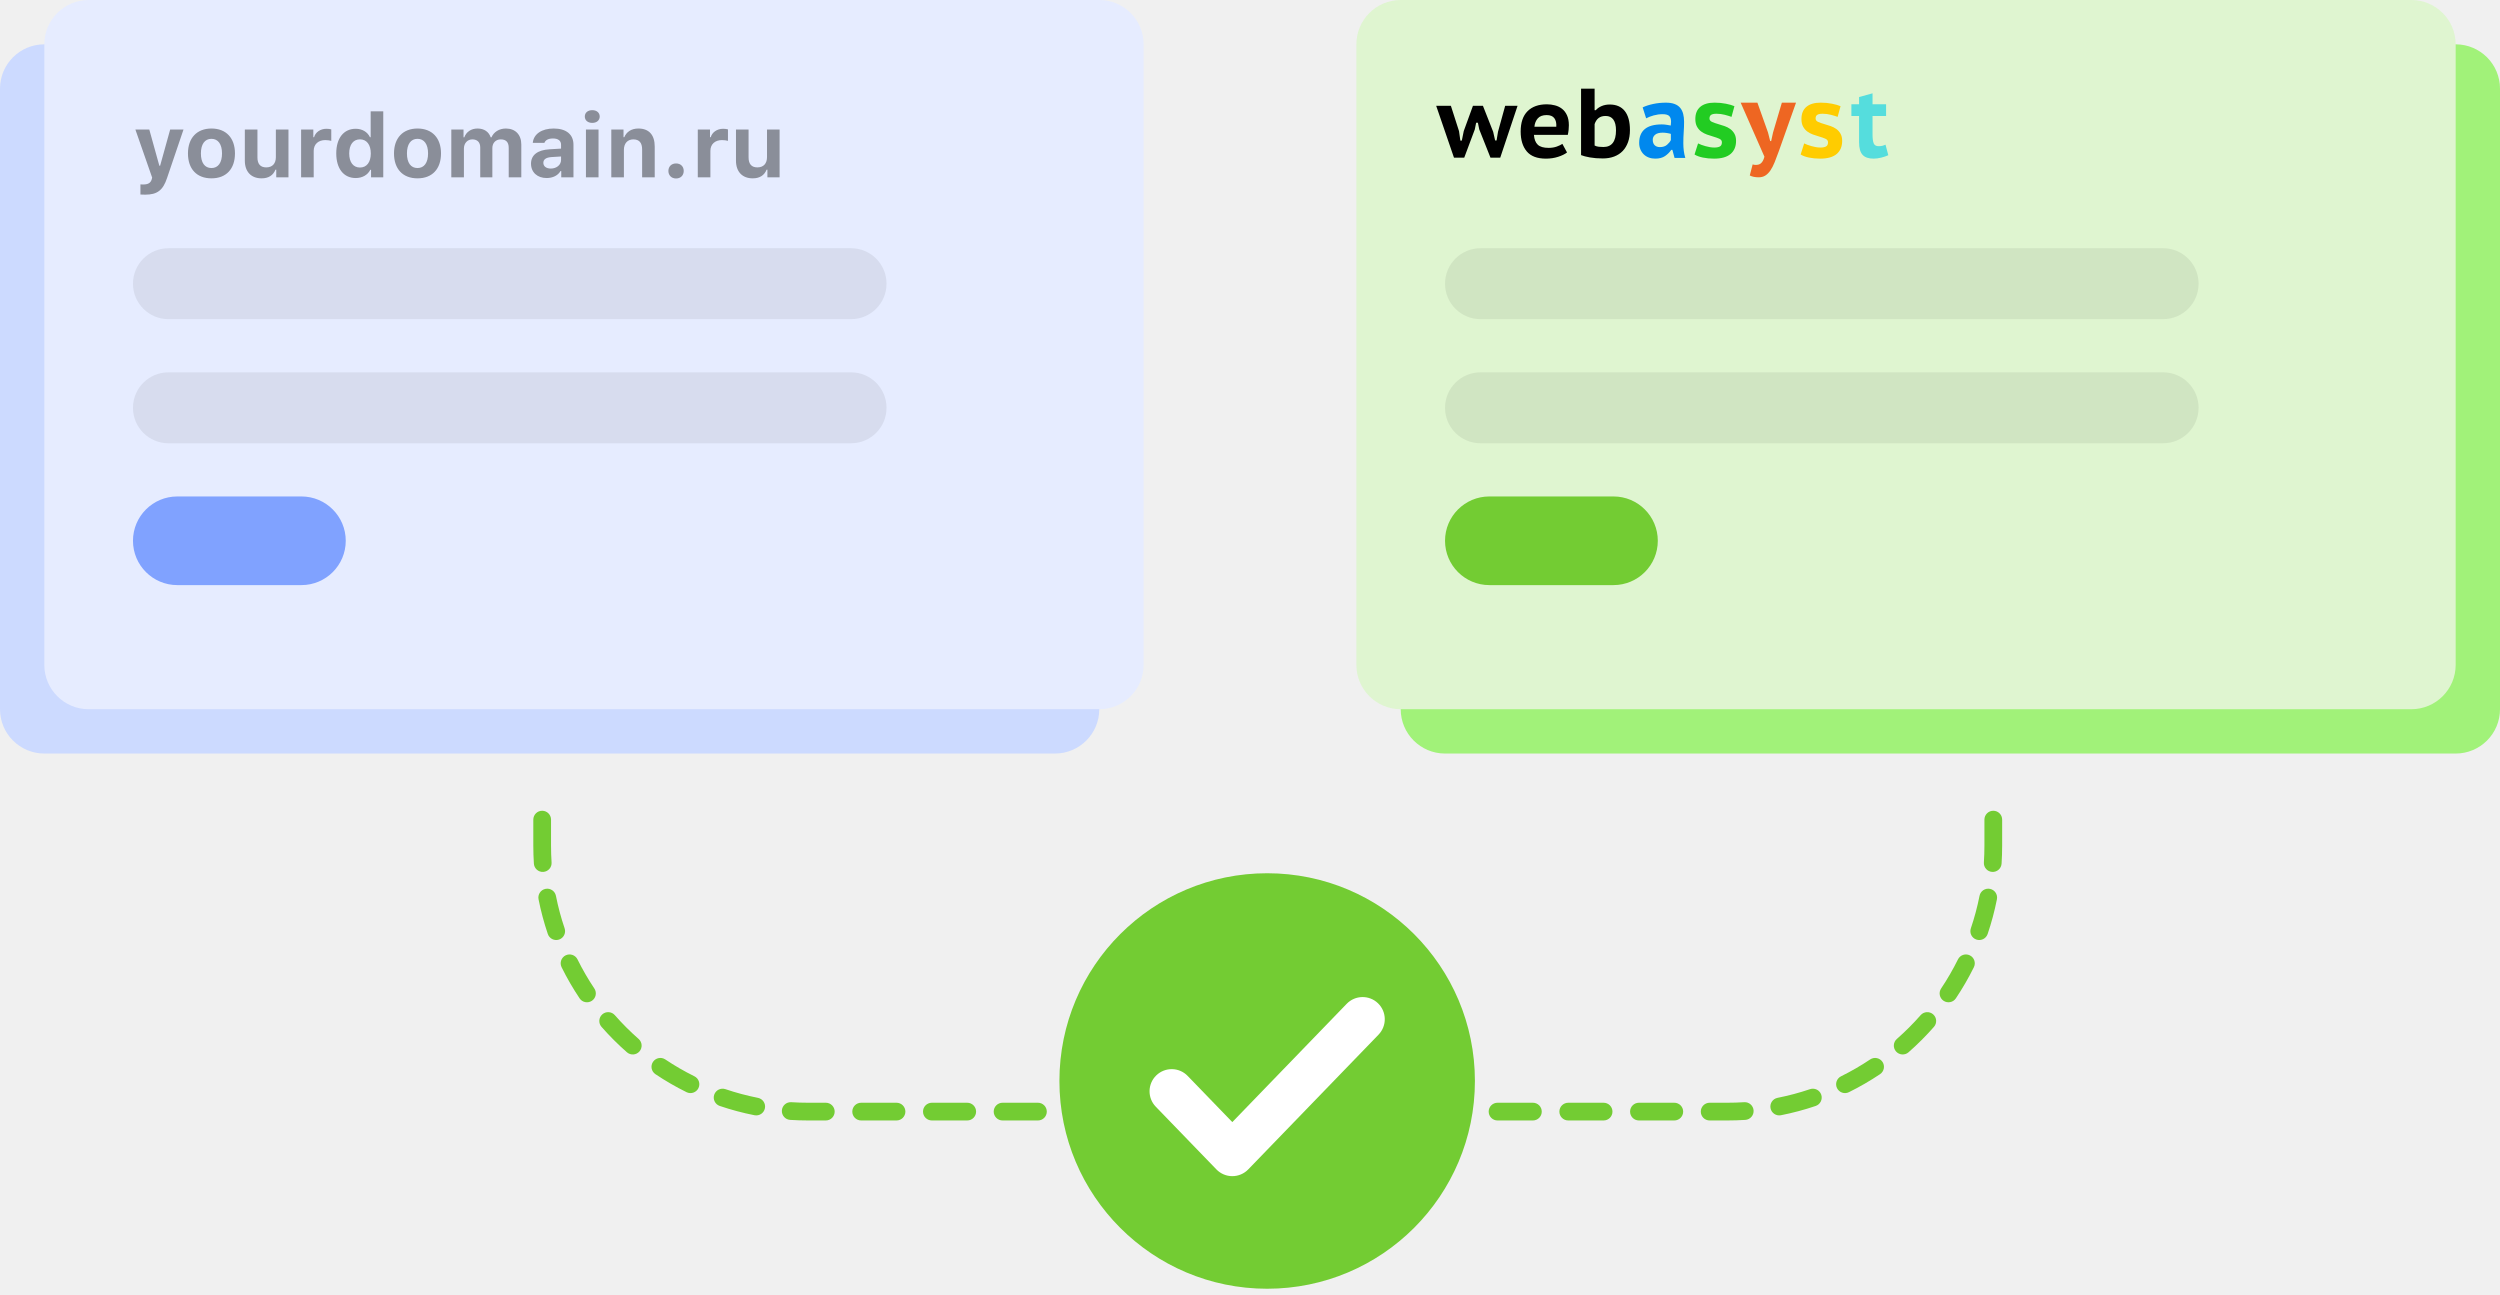
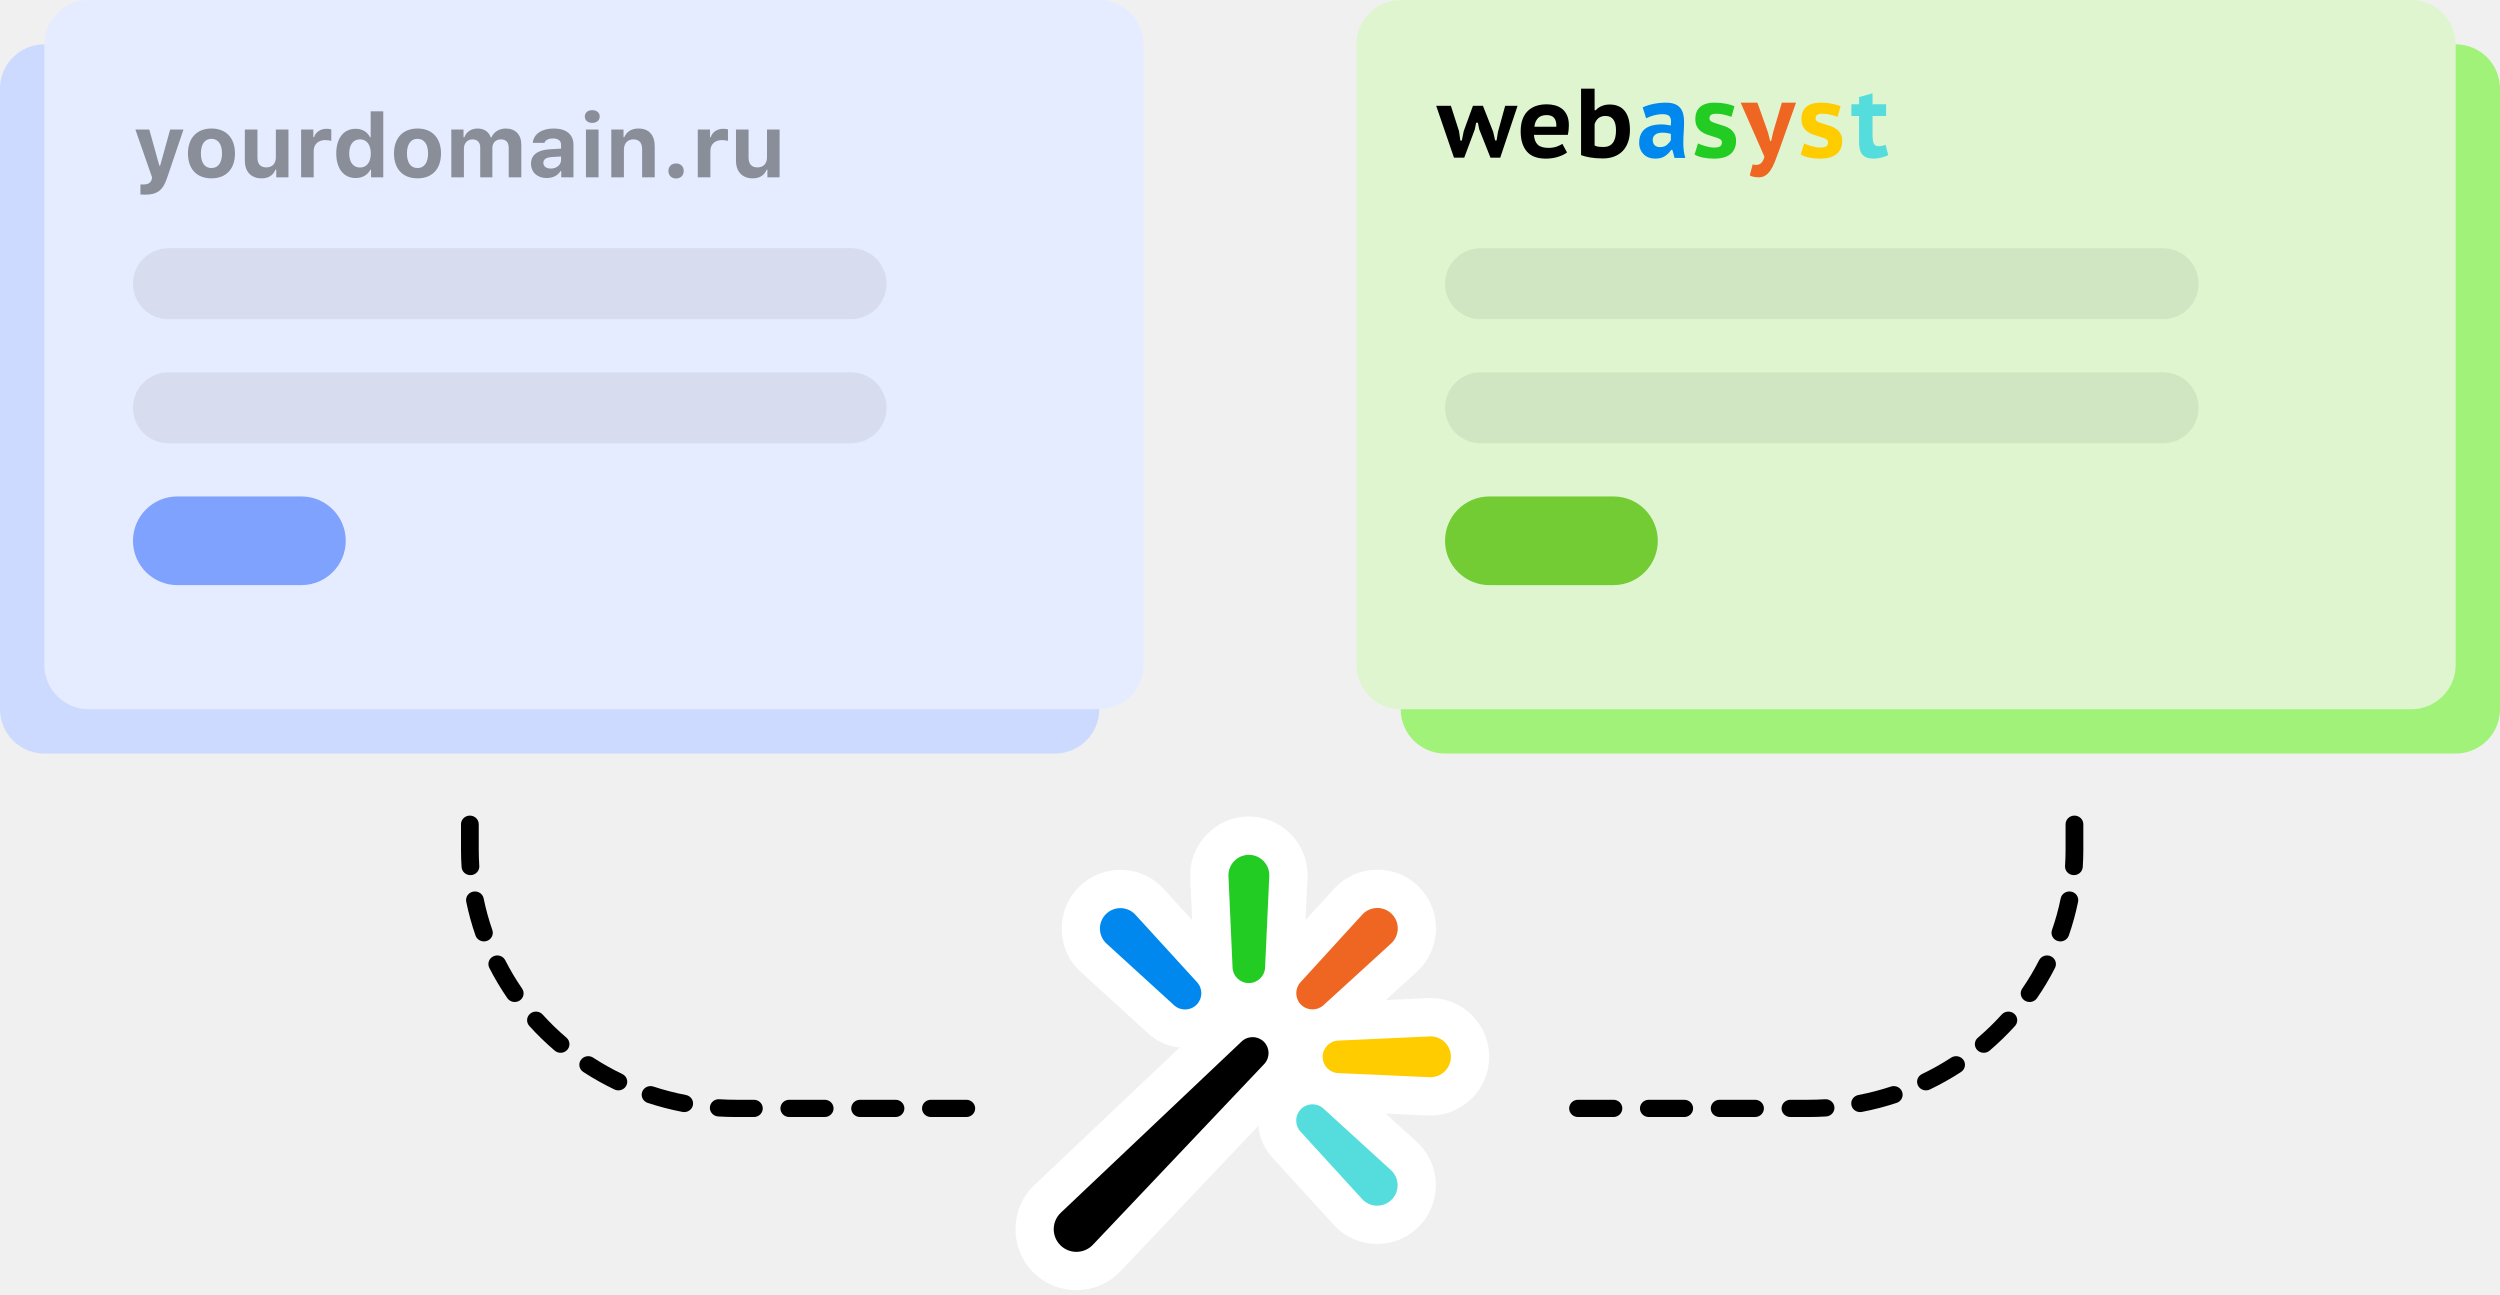
- <svg xmlns="http://www.w3.org/2000/svg" width="282" height="146" fill="none" viewBox="0 0 282 146">
-   <path fill="#A1F279" d="M158 10c0-2.761 2.239-5 5-5h114c2.761 0 5 2.239 5 5v70c0 2.761-2.239 5-5 5H163c-2.761 0-5-2.239-5-5V10z" />
-   <path fill="#DFF5D0" d="M153 5c0-2.761 2.239-5 5-5h114c2.761 0 5 2.239 5 5v70c0 2.761-2.239 5-5 5H158c-2.761 0-5-2.239-5-5V5z" />
-   <path fill="#000" fill-opacity=".07" d="M163 32c0-2.21 1.791-4 4-4h77c2.209 0 4 1.79 4 4s-1.791 4-4 4h-77c-2.209 0-4-1.79-4-4zM163 46c0-2.21 1.791-4 4-4h77c2.209 0 4 1.79 4 4s-1.791 4-4 4h-77c-2.209 0-4-1.79-4-4z" />
-   <path fill="#73CC33" d="M163 61c0-2.761 2.239-5 5-5h14c2.761 0 5 2.239 5 5s-2.239 5-5 5h-14c-2.761 0-5-2.239-5-5z" />
-   <path fill="#000" fill-rule="evenodd" d="M167.273 11.932c.197.486.39.976.579 1.469.189.493.382.982.578 1.468l.219.972h.164l.163-.983c.131-.493.266-.98.404-1.463.139-.482.273-.97.404-1.463h1.398l-1.955 5.852h-1.102c-.197-.508-.408-1.04-.633-1.595-.226-.556-.437-1.088-.634-1.596l-.152-.75h-.197c-.022.125-.047.252-.076.38-.03.13-.055.256-.077.381l-1.19 3.18h-1.157L162 11.932h1.659l.918 2.86.152 1.071h.164l.219-1.082 1.037-2.849h1.124zm9.488 5.267c-.248.191-.584.355-1.01.491-.426.137-.883.205-1.37.205-.983 0-1.704-.273-2.162-.817-.459-.545-.688-1.292-.688-2.242 0-1.008.258-1.772.775-2.29.517-.52 1.245-.78 2.184-.78.305 0 .608.04.906.117.298.077.564.206.797.386.233.18.42.423.562.729.142.305.213.683.213 1.132 0 .154-.009.323-.027.507-.018.184-.049.376-.093.575h-3.821c.036.5.18.87.431 1.11.251.239.661.358 1.228.358.342 0 .65-.05.923-.149.273-.1.482-.2.628-.303l.524.971zm-2.293-4.218c-.451 0-.786.123-1.004.37-.219.247-.346.561-.383.944h2.468c.029-.405-.044-.725-.219-.96-.174-.236-.462-.354-.862-.354zM178.344 10h1.528v2.43h.131c.175-.2.399-.356.672-.47.273-.114.573-.171.9-.171.743 0 1.309.245 1.698.734.389.49.584 1.205.584 2.148 0 .508-.071.96-.213 1.358-.142.397-.344.732-.606 1.005-.262.272-.582.48-.96.623-.379.144-.805.216-1.278.216-.546 0-1.033-.039-1.463-.116-.429-.078-.76-.164-.993-.26V10zm1.528 6.415c.146.074.3.12.464.138.164.019.34.028.53.028.946 0 1.419-.626 1.419-1.877 0-.53-.098-.933-.295-1.21-.196-.275-.487-.413-.873-.413-.328 0-.592.077-.792.231-.2.155-.351.383-.453.685v2.418z" clip-rule="evenodd" />
-   <path fill="#08E" fill-rule="evenodd" d="M185.292 12.114c.319-.155.711-.283 1.176-.384.464-.1.945-.15 1.442-.15.39 0 .718.05.984.15.266.101.477.246.633.436.156.19.268.42.336.687.067.267.101.564.101.89 0 .395-.015.787-.043 1.174-.028.388-.042.799-.042 1.233 0 .295.017.582.053.86.035.28.092.548.17.803h-1.213l-.245-.907h-.128c-.184.272-.418.504-.702.698-.284.194-.649.29-1.096.29-.27 0-.516-.042-.74-.127-.223-.085-.415-.207-.575-.366-.159-.16-.283-.347-.372-.565-.089-.217-.133-.453-.133-.71 0-.69.211-1.21.633-1.564.422-.352 1.063-.529 1.921-.529.199 0 .397.018.596.053.199.034.337.06.415.075.021-.163.032-.302.032-.418 0-.295-.067-.512-.202-.652s-.387-.21-.756-.21c-.34 0-.672.045-.995.135-.323.089-.608.2-.857.331l-.393-1.233zm1.947 4.478c.334 0 .6-.085.798-.256.199-.17.345-.349.437-.535v-.698c-.036-.015-.091-.03-.165-.046-.075-.016-.156-.031-.245-.047-.089-.015-.177-.027-.266-.034-.089-.008-.169-.012-.239-.012-.384 0-.667.075-.852.227-.184.15-.277.339-.277.564 0 .279.073.488.219.628.145.14.342.21.59.21z" clip-rule="evenodd" />
-   <path fill="#2C2" fill-rule="evenodd" d="M191.542 16.177c.106.053.23.106.37.159.141.053.293.102.456.148.163.045.33.083.501.114.171.03.344.045.519.045.266 0 .473-.042.621-.125.148-.084.222-.239.222-.467 0-.182-.099-.316-.296-.404-.198-.087-.441-.172-.729-.256-.213-.06-.435-.132-.667-.216-.232-.083-.445-.195-.638-.336-.194-.14-.354-.324-.479-.552-.125-.227-.188-.515-.188-.864 0-.6.186-1.057.558-1.372.373-.315.908-.472 1.607-.472.456 0 .883.04 1.282.12.399.08.72.172.963.278l-.33 1.207c-.198-.076-.45-.154-.758-.234-.308-.08-.621-.12-.94-.12-.266 0-.464.04-.593.12-.129.08-.194.219-.194.416 0 .174.101.305.302.392.202.088.447.173.735.256.213.061.435.131.667.21.232.08.443.189.633.325.19.137.347.313.473.53.125.216.188.487.188.813 0 .637-.207 1.13-.622 1.48-.414.348-1.035.523-1.863.523-.448 0-.866-.04-1.253-.12-.388-.08-.703-.195-.946-.347l.399-1.252z" clip-rule="evenodd" />
-   <path fill="#E62" fill-rule="evenodd" d="M199.43 14.94l.246.97h.112l.212-.97.994-3.36h1.598l-1.944 5.486c-.164.454-.318.863-.464 1.225-.145.361-.303.67-.474.924-.172.254-.364.448-.576.583-.212.135-.463.202-.754.202-.193 0-.378-.017-.553-.052-.175-.035-.326-.087-.452-.156l.324-1.247c.111.038.227.057.346.057.104 0 .205-.011.302-.034.096-.023.186-.068.268-.133.082-.066.158-.158.229-.277.071-.12.132-.28.184-.48l-2.681-6.099h1.888l1.195 3.362z" clip-rule="evenodd" />
-   <path fill="#FC0" fill-rule="evenodd" d="M203.511 16.177c.106.053.23.106.37.159.141.053.293.102.456.148.164.045.331.083.502.114.171.03.343.045.518.045.266 0 .473-.042.621-.125.148-.084.223-.239.223-.467 0-.182-.099-.316-.297-.404-.197-.087-.44-.172-.729-.256-.213-.06-.435-.132-.667-.216-.231-.083-.444-.195-.638-.336-.194-.14-.353-.324-.479-.552-.125-.227-.188-.515-.188-.864 0-.6.187-1.057.559-1.372.372-.315.908-.472 1.607-.472.455 0 .883.04 1.282.12.398.08.719.172.963.278l-.331 1.207c-.197-.076-.45-.154-.758-.234-.307-.08-.621-.12-.94-.12-.266 0-.463.04-.592.12-.13.08-.194.219-.194.416 0 .174.1.305.302.392.201.088.446.173.735.256.213.061.435.131.666.21.232.08.443.189.633.325.19.137.348.313.473.53.125.216.188.487.188.813 0 .637-.207 1.13-.621 1.48-.414.348-1.035.523-1.863.523-.449 0-.866-.04-1.254-.12-.387-.08-.703-.195-.946-.347l.399-1.252z" clip-rule="evenodd" />
-   <path fill="#5DD" fill-rule="evenodd" d="M208.837 11.762h.867v-.816l1.518-.42v1.236h1.529v1.326h-1.529v2.064c0 .476.045.818.135 1.025.091.208.27.312.537.312.166 0 .307-.013.423-.04.116-.026.238-.07.369-.13l.314 1.19c-.231.106-.497.197-.797.272-.3.076-.591.114-.873.114-.563 0-.975-.146-1.236-.437-.26-.29-.39-.757-.39-1.4v-2.97h-.867v-1.326z" clip-rule="evenodd" />
-   <path fill="#CCDAFF" d="M0 10c0-2.761 2.239-5 5-5h114c2.761 0 5 2.239 5 5v70c0 2.761-2.239 5-5 5H5c-2.761 0-5-2.239-5-5V10z" />
-   <path fill="#E6ECFF" d="M5 5c0-2.761 2.239-5 5-5h114c2.761 0 5 2.239 5 5v70c0 2.761-2.239 5-5 5H10c-2.761 0-5-2.239-5-5V5z" />
-   <path fill="#000" fill-opacity=".07" d="M15 32c0-2.21 1.79-4 4-4h77c2.21 0 4 1.79 4 4s-1.79 4-4 4H19c-2.21 0-4-1.79-4-4zM15 46c0-2.21 1.79-4 4-4h77c2.21 0 4 1.79 4 4s-1.79 4-4 4H19c-2.21 0-4-1.79-4-4z" />
-   <path fill="#80A2FF" d="M15 61c0-2.761 2.239-5 5-5h14c2.761 0 5 2.239 5 5s-2.239 5-5 5H20c-2.761 0-5-2.239-5-5z" />
-   <path fill="#000" fill-opacity=".4" d="M16.382 21.958c1.343 0 2.002-.488 2.46-1.875l1.856-5.469h-1.504l-1.133 4.082h-.087l-1.133-4.082h-1.568l1.89 5.42-.049.196c-.117.41-.42.58-.952.58-.058 0-.273 0-.322-.01v1.143c.058.01.488.015.542.015zM23.852 20.117c1.656 0 2.652-1.05 2.652-2.812 0-1.748-1.01-2.808-2.652-2.808-1.64 0-2.65 1.065-2.65 2.808 0 1.762.995 2.812 2.65 2.812zm0-1.162c-.761 0-1.19-.6-1.19-1.65 0-1.035.434-1.646 1.19-1.646.753 0 1.192.61 1.192 1.646 0 1.045-.435 1.65-1.192 1.65zM32.54 14.614h-1.422v3.106c0 .718-.38 1.162-1.089 1.162-.654 0-.99-.381-.99-1.123v-3.145h-1.422v3.511c0 1.25.723 1.992 1.885 1.992.815 0 1.318-.356 1.572-.981h.088V20h1.377v-5.386zM33.965 20h1.42v-2.983c0-.757.533-1.216 1.31-1.216.229 0 .56.044.673.088v-1.294c-.122-.044-.361-.069-.556-.069-.684 0-1.24.41-1.382.948h-.088v-.86h-1.377V20zM40.122 20.083c.747 0 1.358-.347 1.646-.928h.087V20h1.377v-7.441h-1.42v2.915h-.084c-.278-.596-.878-.948-1.606-.948-1.352 0-2.192 1.06-2.192 2.774 0 1.719.835 2.783 2.192 2.783zm.483-4.365c.757 0 1.221.61 1.221 1.592 0 .986-.459 1.587-1.22 1.587-.762 0-1.216-.596-1.216-1.592 0-.987.459-1.587 1.215-1.587zM47.095 20.117c1.655 0 2.651-1.05 2.651-2.812 0-1.748-1.01-2.808-2.651-2.808-1.64 0-2.652 1.065-2.652 2.808 0 1.762.997 2.812 2.652 2.812zm0-1.162c-.762 0-1.192-.6-1.192-1.65 0-1.035.435-1.646 1.192-1.646.752 0 1.191.61 1.191 1.646 0 1.045-.434 1.65-1.191 1.65zM50.908 20h1.421v-3.242c0-.6.396-1.035.952-1.035.557 0 .889.327.889.898V20h1.367v-3.296c0-.571.371-.981.947-.981.601 0 .899.317.899.957V20h1.42v-3.696c0-1.109-.668-1.807-1.742-1.807-.752 0-1.373.396-1.621.996h-.088c-.215-.625-.733-.996-1.49-.996-.708 0-1.27.38-1.489.996h-.088v-.879h-1.377V20zM62.129 19.014c-.493 0-.84-.244-.84-.645 0-.386.298-.605.908-.65l1.09-.068v.396c0 .547-.499.967-1.158.967zm-.469 1.069c.698 0 1.284-.293 1.563-.786h.087V20h1.377v-3.677c0-1.152-.805-1.826-2.23-1.826-1.354 0-2.267.625-2.36 1.621h1.31c.116-.322.458-.498.97-.498.587 0 .91.254.91.703v.44l-1.305.078c-1.337.078-2.084.644-2.084 1.62 0 .987.727 1.622 1.762 1.622zM66.094 20h1.42v-5.386h-1.42V20zm.713-6.138c.507 0 .84-.297.84-.717 0-.425-.333-.718-.84-.718-.513 0-.84.293-.84.718 0 .42.327.717.84.717zM68.955 20h1.421v-3.105c0-.709.405-1.172 1.064-1.172.674 0 .992.39.992 1.132V20h1.42v-3.481c0-1.29-.644-2.022-1.84-2.022-.796 0-1.343.376-1.592.982h-.088v-.865h-1.377V20zM76.26 20.132c.527 0 .864-.357.864-.85s-.337-.845-.864-.845c-.523 0-.865.352-.865.845s.342.85.865.85zM78.71 20h1.422v-2.983c0-.757.532-1.216 1.308-1.216.23 0 .562.044.674.088v-1.294c-.122-.044-.361-.069-.556-.069-.684 0-1.24.41-1.382.948h-.088v-.86H78.71V20zM87.94 14.614h-1.421v3.106c0 .718-.381 1.162-1.09 1.162-.654 0-.99-.381-.99-1.123v-3.145h-1.421v3.511c0 1.25.722 1.992 1.884 1.992.816 0 1.319-.356 1.573-.981h.088V20h1.376v-5.386z" />
-   <path fill="#73CC33" d="M166.37 121.936c0 12.942-10.492 23.434-23.434 23.434s-23.434-10.492-23.434-23.434 10.492-23.434 23.434-23.434 23.434 10.492 23.434 23.434z" />
-   <path fill="#fff" fill-rule="evenodd" d="M155.441 113.172c.992.96 1.019 2.542.059 3.535l-14.697 15.2c-.471.488-1.12.763-1.798.763-.677 0-1.326-.275-1.797-.763l-6.836-7.07c-.96-.992-.933-2.575.059-3.535.993-.959 2.576-.933 3.535.06l5.039 5.211 12.901-13.342c.96-.992 2.542-1.019 3.535-.059z" clip-rule="evenodd" />
-   <path fill="#73CC33" d="M224.843 91.453c.553 0 1 .448 1 1v2.936c0 .682-.022 1.358-.065 2.029-.036.55-.511.969-1.062.933-.552-.035-.969-.511-.934-1.062.041-.628.061-1.261.061-1.9v-2.936c0-.552.448-1 1-1zM61.157 91.453c.552 0 1 .448 1 1v2.936c0 .639.02 1.272.061 1.9.036.55-.382 1.026-.934 1.062-.55.036-1.026-.382-1.062-.933-.043-.671-.065-1.347-.065-2.029v-2.936c0-.552.448-1 1-1zM224.466 100.263c.542.107.894.633.787 1.175-.265 1.339-.616 2.648-1.047 3.919-.178.523-.746.803-1.269.626-.523-.178-.803-.745-.625-1.268.403-1.189.732-2.413.979-3.665.107-.542.634-.894 1.175-.787zM61.534 100.263c.541-.107 1.068.245 1.175.787.248 1.252.576 2.476.98 3.665.177.523-.103 1.09-.626 1.268-.523.177-1.091-.103-1.269-.626-.431-1.271-.782-2.58-1.047-3.919-.107-.542.245-1.068.787-1.175zM222.198 107.764c.496.245.699.845.454 1.34-.602 1.217-1.281 2.389-2.031 3.51-.307.459-.928.582-1.387.275-.459-.308-.582-.929-.275-1.388.702-1.048 1.337-2.145 1.9-3.283.245-.495.844-.698 1.339-.454zM63.802 107.764c.495-.244 1.095-.041 1.34.454.562 1.138 1.197 2.235 1.899 3.283.307.459.184 1.08-.275 1.388-.459.307-1.08.184-1.387-.275-.75-1.121-1.43-2.293-2.031-3.51-.245-.495-.041-1.095.454-1.34zM218.059 114.418c.415.364.456.996.091 1.411-.892 1.017-1.85 1.975-2.867 2.867-.415.365-1.046.324-1.411-.092-.364-.415-.323-1.046.092-1.411.952-.835 1.848-1.731 2.683-2.683.365-.415.996-.456 1.412-.092zM67.942 114.418c.415-.364 1.047-.323 1.41.092.836.952 1.732 1.848 2.684 2.683.415.365.456.996.092 1.411-.365.416-.996.457-1.411.092-1.017-.892-1.975-1.85-2.867-2.867-.365-.415-.323-1.047.092-1.411zM212.343 119.78c.307.459.184 1.08-.275 1.387-1.12.75-2.293 1.429-3.51 2.031-.495.245-1.095.042-1.34-.454-.244-.495-.041-1.094.454-1.339 1.139-.563 2.235-1.198 3.283-1.9.459-.307 1.08-.184 1.388.275zM73.657 119.78c.308-.459.929-.582 1.388-.275 1.048.702 2.144 1.337 3.283 1.9.495.245.698.844.454 1.339-.245.496-.845.699-1.34.454-1.217-.602-2.39-1.281-3.51-2.031-.459-.307-.582-.928-.275-1.387zM205.437 123.483c.177.523-.103 1.091-.626 1.268-1.271.432-2.579.783-3.919 1.048-.542.107-1.068-.245-1.175-.787-.107-.542.245-1.068.787-1.175 1.253-.248 2.476-.576 3.665-.979.523-.178 1.09.102 1.268.625zM80.563 123.483c.178-.523.745-.803 1.269-.625 1.188.403 2.412.731 3.664.979.542.107.894.633.787 1.175-.107.542-.633.894-1.175.787-1.34-.265-2.648-.616-3.92-1.048-.522-.177-.802-.745-.625-1.268zM88.195 125.261c.036-.551.511-.969 1.062-.933.628.041 1.261.061 1.9.061h1.994c.552 0 1 .448 1 1s-.448 1-1 1h-1.994c-.682 0-1.358-.022-2.029-.065-.55-.036-.969-.511-.933-1.063zM197.805 125.261c.036.552-.382 1.027-.933 1.063-.671.043-1.347.065-2.029.065h-1.994c-.552 0-1-.448-1-1s.448-1 1-1h1.994c.639 0 1.272-.02 1.9-.061.551-.036 1.027.382 1.062.933zM96.139 125.389c0-.552.447-1 1-1h3.988c.552 0 1 .448 1 1s-.448 1-1 1h-3.988c-.553 0-1-.448-1-1zM104.115 125.389c0-.552.447-1 1-1h3.988c.552 0 1 .448 1 1s-.448 1-1 1h-3.988c-.553 0-1-.448-1-1zM112.09 125.389c0-.552.448-1 1-1h3.988c.553 0 1 .448 1 1s-.447 1-1 1h-3.988c-.552 0-1-.448-1-1zM120.066 125.389c0-.552.448-1 1-1H125v2h-3.934c-.552 0-1-.448-1-1zM159.946 125.389c0-.552.448-1 1-1h3.988c.552 0 1 .448 1 1s-.448 1-1 1h-3.988c-.552 0-1-.448-1-1zM167.922 125.389c0-.552.447-1 1-1h3.988c.552 0 1 .448 1 1s-.448 1-1 1h-3.988c-.553 0-1-.448-1-1zM175.898 125.389c0-.552.447-1 1-1h3.988c.552 0 1 .448 1 1s-.448 1-1 1h-3.988c-.553 0-1-.448-1-1zM183.873 125.389c0-.552.448-1 1-1h3.988c.553 0 1 .448 1 1s-.447 1-1 1h-3.988c-.552 0-1-.448-1-1z" />
+ <svg xmlns="http://www.w3.org/2000/svg" width="282" height="146" viewBox="0 0 282 146" fill="none">
+   <path d="M158 10C158 7.239 160.239 5 163 5H277C279.761 5 282 7.239 282 10V80C282 82.761 279.761 85 277 85H163C160.239 85 158 82.761 158 80V10Z" fill="#A1F279" />
+   <path d="M153 5C153 2.239 155.239 0 158 0H272C274.761 0 277 2.239 277 5V75C277 77.761 274.761 80 272 80H158C155.239 80 153 77.761 153 75V5Z" fill="#DFF5D0" />
+   <path d="M163 32C163 29.79 164.791 28 167 28H244C246.209 28 248 29.79 248 32C248 34.21 246.209 36 244 36H167C164.791 36 163 34.21 163 32ZM163 46C163 43.79 164.791 42 167 42H244C246.209 42 248 43.79 248 46C248 48.21 246.209 50 244 50H167C164.791 50 163 48.21 163 46Z" fill="black" fill-opacity="0.07" />
+   <path d="M163 61C163 58.239 165.239 56 168 56H182C184.761 56 187 58.239 187 61C187 63.761 184.761 66 182 66H168C165.239 66 163 63.761 163 61Z" fill="#73CC33" />
+   <path fill-rule="evenodd" clip-rule="evenodd" d="M167.273 11.932C167.47 12.418 167.663 12.908 167.852 13.401C168.041 13.894 168.234 14.383 168.43 14.869L168.649 15.841H168.813L168.976 14.858C169.107 14.365 169.242 13.878 169.38 13.395C169.519 12.913 169.653 12.425 169.784 11.932H171.182L169.227 17.784H168.125C167.928 17.276 167.717 16.744 167.492 16.189C167.266 15.633 167.055 15.101 166.858 14.593L166.706 13.843H166.509C166.487 13.968 166.462 14.095 166.433 14.223C166.403 14.353 166.378 14.479 166.356 14.604L165.166 17.784H164.009L162 11.932H163.659L164.577 14.792L164.729 15.863H164.893L165.112 14.781L166.149 11.932H167.273V11.932ZM176.761 17.199C176.513 17.39 176.177 17.554 175.751 17.69C175.325 17.827 174.868 17.895 174.381 17.895C173.398 17.895 172.677 17.622 172.219 17.078C171.76 16.533 171.531 15.786 171.531 14.836C171.531 13.828 171.789 13.064 172.306 12.546C172.823 12.026 173.551 11.766 174.49 11.766C174.795 11.766 175.098 11.806 175.396 11.883C175.694 11.96 175.96 12.089 176.193 12.269C176.426 12.449 176.613 12.692 176.755 12.998C176.897 13.303 176.968 13.681 176.968 14.13C176.968 14.284 176.959 14.453 176.941 14.637C176.923 14.821 176.892 15.013 176.848 15.212H173.027C173.063 15.712 173.207 16.082 173.458 16.322C173.709 16.561 174.119 16.68 174.686 16.68C175.028 16.68 175.336 16.63 175.609 16.531C175.882 16.431 176.091 16.331 176.237 16.228L176.761 17.199V17.199ZM174.468 12.981C174.017 12.981 173.682 13.104 173.464 13.351C173.245 13.598 173.118 13.912 173.081 14.295H175.549C175.578 13.89 175.505 13.57 175.33 13.335C175.156 13.099 174.868 12.981 174.468 12.981ZM178.344 10H179.872V12.43H180.003C180.178 12.23 180.402 12.074 180.675 11.96C180.948 11.846 181.248 11.789 181.575 11.789C182.318 11.789 182.884 12.034 183.273 12.523C183.662 13.013 183.857 13.728 183.857 14.671C183.857 15.179 183.786 15.631 183.644 16.029C183.502 16.426 183.3 16.761 183.038 17.034C182.776 17.306 182.456 17.514 182.078 17.657C181.699 17.801 181.273 17.873 180.8 17.873C180.254 17.873 179.767 17.834 179.337 17.757C178.908 17.679 178.577 17.593 178.344 17.497V10V10ZM179.872 16.415C180.018 16.489 180.172 16.535 180.336 16.553C180.5 16.572 180.676 16.581 180.866 16.581C181.812 16.581 182.285 15.955 182.285 14.704C182.285 14.174 182.187 13.771 181.99 13.494C181.794 13.219 181.503 13.081 181.117 13.081C180.789 13.081 180.525 13.158 180.325 13.312C180.125 13.467 179.974 13.695 179.872 13.997V16.415V16.415Z" fill="black" />
+   <path fill-rule="evenodd" clip-rule="evenodd" d="M185.292 12.114C185.611 11.959 186.003 11.831 186.468 11.73C186.932 11.63 187.413 11.58 187.91 11.58C188.3 11.58 188.628 11.63 188.894 11.73C189.16 11.831 189.371 11.976 189.527 12.166C189.683 12.356 189.795 12.586 189.863 12.853C189.93 13.12 189.964 13.417 189.964 13.743C189.964 14.138 189.949 14.53 189.921 14.917C189.893 15.305 189.879 15.716 189.879 16.15C189.879 16.445 189.896 16.732 189.932 17.01C189.967 17.29 190.024 17.558 190.102 17.813H188.889L188.644 16.906H188.516C188.332 17.178 188.098 17.41 187.814 17.604C187.53 17.798 187.165 17.894 186.718 17.894C186.448 17.894 186.202 17.852 185.978 17.767C185.755 17.682 185.563 17.56 185.403 17.401C185.244 17.241 185.12 17.054 185.031 16.836C184.942 16.619 184.898 16.383 184.898 16.126C184.898 15.436 185.109 14.916 185.531 14.562C185.953 14.21 186.594 14.033 187.452 14.033C187.651 14.033 187.849 14.051 188.048 14.086C188.247 14.12 188.385 14.146 188.463 14.161C188.484 13.998 188.495 13.859 188.495 13.743C188.495 13.448 188.428 13.231 188.293 13.091C188.158 12.951 187.906 12.881 187.537 12.881C187.197 12.881 186.865 12.926 186.542 13.016C186.219 13.105 185.934 13.216 185.685 13.347L185.292 12.114V12.114ZM187.239 16.592C187.573 16.592 187.839 16.507 188.037 16.336C188.236 16.166 188.382 15.987 188.474 15.801V15.103C188.438 15.088 188.383 15.073 188.309 15.057C188.234 15.041 188.153 15.026 188.064 15.01C187.975 14.995 187.887 14.983 187.798 14.976C187.709 14.968 187.629 14.964 187.559 14.964C187.175 14.964 186.892 15.039 186.707 15.191C186.523 15.341 186.43 15.53 186.43 15.755C186.43 16.034 186.503 16.243 186.649 16.383C186.794 16.523 186.991 16.593 187.239 16.593V16.592Z" fill="#0088EE" />
+   <path fill-rule="evenodd" clip-rule="evenodd" d="M191.542 16.177C191.648 16.23 191.772 16.283 191.912 16.336C192.053 16.389 192.205 16.438 192.368 16.484C192.531 16.529 192.698 16.567 192.869 16.598C193.04 16.628 193.213 16.643 193.388 16.643C193.654 16.643 193.861 16.601 194.009 16.518C194.157 16.434 194.231 16.279 194.231 16.051C194.231 15.869 194.132 15.735 193.935 15.647C193.737 15.56 193.494 15.475 193.206 15.391C192.993 15.331 192.771 15.259 192.539 15.175C192.307 15.092 192.094 14.98 191.901 14.839C191.707 14.699 191.547 14.515 191.422 14.287C191.297 14.06 191.234 13.772 191.234 13.423C191.234 12.823 191.42 12.366 191.792 12.051C192.165 11.736 192.7 11.579 193.399 11.579C193.855 11.579 194.282 11.619 194.681 11.699C195.08 11.779 195.401 11.871 195.644 11.977L195.314 13.184C195.116 13.108 194.864 13.03 194.556 12.95C194.248 12.87 193.935 12.83 193.616 12.83C193.35 12.83 193.152 12.87 193.023 12.95C192.894 13.03 192.829 13.169 192.829 13.366C192.829 13.54 192.93 13.671 193.131 13.758C193.333 13.846 193.578 13.931 193.866 14.014C194.079 14.075 194.301 14.145 194.533 14.224C194.765 14.304 194.976 14.413 195.166 14.549C195.356 14.686 195.513 14.862 195.639 15.079C195.764 15.295 195.827 15.566 195.827 15.892C195.827 16.529 195.62 17.022 195.205 17.372C194.791 17.72 194.17 17.895 193.342 17.895C192.894 17.895 192.476 17.855 192.089 17.775C191.701 17.695 191.386 17.58 191.143 17.428L191.542 16.176V16.177Z" fill="#22CC22" />
+   <path fill-rule="evenodd" clip-rule="evenodd" d="M199.43 14.94L199.676 15.91H199.788L200 14.94L200.994 11.58H202.592L200.648 17.066C200.484 17.52 200.33 17.929 200.184 18.291C200.039 18.652 199.881 18.961 199.71 19.215C199.538 19.469 199.346 19.663 199.134 19.798C198.922 19.933 198.671 20 198.38 20C198.187 20 198.002 19.983 197.827 19.948C197.652 19.913 197.501 19.861 197.375 19.792L197.699 18.545C197.81 18.583 197.926 18.602 198.045 18.602C198.149 18.602 198.25 18.591 198.347 18.568C198.443 18.545 198.533 18.5 198.615 18.435C198.697 18.369 198.773 18.277 198.844 18.158C198.915 18.038 198.976 17.878 199.028 17.678L196.347 11.579H198.235L199.43 14.941V14.94Z" fill="#EE6622" />
+   <path fill-rule="evenodd" clip-rule="evenodd" d="M203.511 16.177C203.617 16.23 203.741 16.283 203.881 16.336C204.022 16.389 204.174 16.438 204.337 16.484C204.501 16.529 204.668 16.567 204.839 16.598C205.01 16.628 205.182 16.643 205.357 16.643C205.623 16.643 205.83 16.601 205.978 16.518C206.126 16.434 206.201 16.279 206.201 16.051C206.201 15.869 206.102 15.735 205.904 15.647C205.707 15.56 205.464 15.475 205.175 15.391C204.962 15.331 204.74 15.259 204.508 15.175C204.277 15.092 204.064 14.98 203.87 14.839C203.676 14.699 203.517 14.515 203.391 14.287C203.266 14.06 203.203 13.772 203.203 13.423C203.203 12.823 203.39 12.366 203.762 12.051C204.134 11.736 204.67 11.579 205.369 11.579C205.824 11.579 206.252 11.619 206.651 11.699C207.049 11.779 207.37 11.871 207.614 11.977L207.283 13.184C207.086 13.108 206.833 13.03 206.525 12.95C206.218 12.87 205.904 12.83 205.585 12.83C205.319 12.83 205.122 12.87 204.993 12.95C204.863 13.03 204.799 13.169 204.799 13.366C204.799 13.54 204.899 13.671 205.101 13.758C205.302 13.846 205.547 13.931 205.836 14.014C206.049 14.075 206.271 14.145 206.502 14.224C206.734 14.304 206.945 14.413 207.135 14.549C207.325 14.686 207.483 14.862 207.608 15.079C207.733 15.295 207.796 15.566 207.796 15.892C207.796 16.529 207.589 17.022 207.175 17.372C206.761 17.72 206.14 17.895 205.312 17.895C204.863 17.895 204.446 17.855 204.058 17.775C203.671 17.695 203.355 17.58 203.112 17.428L203.511 16.176V16.177Z" fill="#FFCC00" />
+   <path fill-rule="evenodd" clip-rule="evenodd" d="M208.837 11.762H209.704V10.946L211.222 10.526V11.762H212.751V13.088H211.222V15.152C211.222 15.628 211.267 15.97 211.357 16.177C211.448 16.385 211.627 16.489 211.894 16.489C212.06 16.489 212.201 16.476 212.317 16.449C212.433 16.423 212.555 16.379 212.686 16.319L213 17.509C212.769 17.615 212.503 17.706 212.203 17.781C211.903 17.857 211.612 17.895 211.33 17.895C210.767 17.895 210.355 17.749 210.094 17.458C209.834 17.168 209.704 16.701 209.704 16.058V13.088H208.837V11.762V11.762Z" fill="#55DDDD" />
+   <path d="M0 10C0 7.239 2.239 5 5 5H119C121.761 5 124 7.239 124 10V80C124 82.761 121.761 85 119 85H5C2.239 85 0 82.761 0 80V10Z" fill="#CCDAFF" />
+   <path d="M5 5C5 2.239 7.239 0 10 0H124C126.761 0 129 2.239 129 5V75C129 77.761 126.761 80 124 80H10C7.239 80 5 77.761 5 75V5Z" fill="#E6ECFF" />
+   <path d="M15 32C15 29.79 16.79 28 19 28H96C98.21 28 100 29.79 100 32C100 34.21 98.21 36 96 36H19C16.79 36 15 34.21 15 32ZM15 46C15 43.79 16.79 42 19 42H96C98.21 42 100 43.79 100 46C100 48.21 98.21 50 96 50H19C16.79 50 15 48.21 15 46Z" fill="black" fill-opacity="0.07" />
+   <path d="M15 61C15 58.239 17.239 56 20 56H34C36.761 56 39 58.239 39 61C39 63.761 36.761 66 34 66H20C17.239 66 15 63.761 15 61Z" fill="#80A2FF" />
+   <path d="M16.382 21.958C17.725 21.958 18.384 21.47 18.842 20.083L20.698 14.614H19.194L18.061 18.696H17.974L16.841 14.614H15.273L17.163 20.034L17.114 20.23C16.997 20.64 16.694 20.81 16.162 20.81C16.104 20.81 15.889 20.81 15.84 20.8V21.943C15.898 21.953 16.328 21.958 16.382 21.958V21.958ZM23.852 20.117C25.508 20.117 26.504 19.067 26.504 17.305C26.504 15.557 25.494 14.497 23.852 14.497C22.212 14.497 21.202 15.562 21.202 17.305C21.202 19.067 22.197 20.117 23.852 20.117ZM23.852 18.955C23.091 18.955 22.662 18.355 22.662 17.305C22.662 16.27 23.096 15.659 23.852 15.659C24.605 15.659 25.044 16.269 25.044 17.305C25.044 18.35 24.609 18.955 23.852 18.955ZM32.54 14.614H31.118V17.72C31.118 18.438 30.738 18.882 30.029 18.882C29.375 18.882 29.039 18.501 29.039 17.759V14.614H27.617V18.125C27.617 19.375 28.34 20.117 29.502 20.117C30.317 20.117 30.82 19.761 31.074 19.136H31.162V20H32.539V14.614H32.54ZM33.965 20H35.385V17.017C35.385 16.26 35.918 15.801 36.695 15.801C36.924 15.801 37.255 15.845 37.368 15.889V14.595C37.246 14.551 37.007 14.526 36.812 14.526C36.128 14.526 35.572 14.936 35.43 15.474H35.342V14.614H33.965V20V20ZM40.122 20.083C40.869 20.083 41.48 19.736 41.768 19.155H41.855V20H43.232V12.559H41.812V15.474H41.728C41.45 14.878 40.85 14.526 40.122 14.526C38.77 14.526 37.93 15.586 37.93 17.3C37.93 19.019 38.765 20.083 40.122 20.083V20.083ZM40.605 15.718C41.362 15.718 41.826 16.328 41.826 17.31C41.826 18.296 41.367 18.897 40.606 18.897C39.844 18.897 39.39 18.301 39.39 17.305C39.39 16.318 39.849 15.718 40.605 15.718V15.718ZM47.095 20.117C48.75 20.117 49.746 19.067 49.746 17.305C49.746 15.557 48.736 14.497 47.095 14.497C45.455 14.497 44.443 15.562 44.443 17.305C44.443 19.067 45.44 20.117 47.095 20.117ZM47.095 18.955C46.333 18.955 45.903 18.355 45.903 17.305C45.903 16.27 46.338 15.659 47.095 15.659C47.847 15.659 48.286 16.269 48.286 17.305C48.286 18.35 47.852 18.955 47.095 18.955ZM50.908 20H52.329V16.758C52.329 16.158 52.725 15.723 53.281 15.723C53.838 15.723 54.17 16.05 54.17 16.621V20H55.537V16.704C55.537 16.133 55.908 15.723 56.484 15.723C57.085 15.723 57.383 16.04 57.383 16.68V20H58.803V16.304C58.803 15.195 58.135 14.497 57.061 14.497C56.309 14.497 55.688 14.893 55.44 15.493H55.352C55.137 14.868 54.619 14.497 53.862 14.497C53.154 14.497 52.592 14.877 52.373 15.493H52.285V14.614H50.908V20ZM62.129 19.014C61.636 19.014 61.289 18.77 61.289 18.369C61.289 17.983 61.587 17.764 62.197 17.719L63.287 17.651V18.047C63.287 18.594 62.788 19.014 62.129 19.014ZM61.66 20.083C62.358 20.083 62.944 19.79 63.223 19.297H63.31V20H64.687V16.323C64.687 15.171 63.882 14.497 62.457 14.497C61.103 14.497 60.19 15.122 60.097 16.118H61.407C61.523 15.796 61.865 15.62 62.377 15.62C62.964 15.62 63.287 15.874 63.287 16.323V16.763L61.982 16.841C60.645 16.919 59.898 17.485 59.898 18.461C59.898 19.448 60.625 20.083 61.66 20.083V20.083ZM66.094 20H67.514V14.614H66.094V20ZM66.807 13.862C67.314 13.862 67.647 13.565 67.647 13.145C67.647 12.72 67.314 12.427 66.807 12.427C66.294 12.427 65.967 12.72 65.967 13.145C65.967 13.565 66.294 13.862 66.807 13.862ZM68.955 20H70.376V16.895C70.376 16.186 70.781 15.723 71.44 15.723C72.114 15.723 72.432 16.113 72.432 16.855V20H73.852V16.519C73.852 15.229 73.208 14.497 72.012 14.497C71.216 14.497 70.669 14.873 70.42 15.479H70.332V14.614H68.955V20V20ZM76.26 20.132C76.787 20.132 77.124 19.775 77.124 19.282C77.124 18.789 76.787 18.437 76.26 18.437C75.737 18.437 75.395 18.789 75.395 19.282C75.395 19.775 75.737 20.132 76.26 20.132ZM78.71 20H80.132V17.017C80.132 16.26 80.664 15.801 81.44 15.801C81.67 15.801 82.002 15.845 82.114 15.889V14.595C81.992 14.551 81.753 14.526 81.558 14.526C80.874 14.526 80.318 14.936 80.176 15.474H80.088V14.614H78.71V20ZM87.94 14.614H86.519V17.72C86.519 18.438 86.138 18.882 85.429 18.882C84.775 18.882 84.439 18.501 84.439 17.759V14.614H83.018V18.125C83.018 19.375 83.74 20.117 84.902 20.117C85.718 20.117 86.221 19.761 86.475 19.136H86.563V20H87.939V14.614H87.94Z" fill="black" fill-opacity="0.4" />
+   <path d="M53.001 92C53.554 92 54.003 92.436 54.003 92.973V95.831C54.003 96.452 54.023 97.069 54.064 97.68C54.1 98.215 53.681 98.678 53.129 98.713C52.578 98.748 52.101 98.341 52.065 97.805C52.022 97.152 52 96.494 52 95.831V92.973C52 92.436 52.449 92 53.001 92ZM53.379 100.574C53.921 100.47 54.448 100.812 54.556 101.34C54.804 102.558 55.132 103.75 55.537 104.907C55.714 105.416 55.434 105.967 54.91 106.141C54.386 106.313 53.818 106.04 53.639 105.531C53.208 104.295 52.856 103.021 52.591 101.717C52.484 101.19 52.836 100.678 53.379 100.574ZM55.65 107.874C56.146 107.637 56.746 107.834 56.992 108.316C57.555 109.423 58.19 110.491 58.893 111.511C59.201 111.958 59.078 112.562 58.618 112.862C58.158 113.16 57.536 113.041 57.229 112.594C56.478 111.503 55.797 110.362 55.195 109.178C54.95 108.696 55.154 108.112 55.65 107.874ZM59.796 114.35C60.211 113.995 60.844 114.035 61.208 114.439C62.045 115.366 62.942 116.238 63.895 117.05C64.311 117.406 64.352 118.02 63.987 118.424C63.622 118.828 62.99 118.868 62.574 118.513C61.556 117.645 60.597 116.713 59.703 115.723C59.338 115.319 59.38 114.704 59.796 114.35ZM65.518 119.568C65.827 119.121 66.449 119.002 66.908 119.3C67.958 119.984 69.055 120.602 70.196 121.15C70.692 121.388 70.895 121.971 70.65 122.453C70.405 122.935 69.804 123.133 69.309 122.894C68.09 122.309 66.915 121.648 65.794 120.918C65.334 120.619 65.211 120.015 65.518 119.568ZM72.434 123.172C72.612 122.663 73.18 122.39 73.705 122.564C74.894 122.956 76.12 123.275 77.374 123.516C77.916 123.621 78.269 124.132 78.162 124.66C78.055 125.187 77.528 125.53 76.985 125.426C75.643 125.168 74.333 124.826 73.06 124.406C72.537 124.234 72.257 123.681 72.434 123.172ZM80.076 124.902C80.112 124.366 80.588 123.959 81.14 123.994C81.769 124.034 82.402 124.054 83.042 124.054H85.039C85.592 124.054 86.04 124.49 86.04 125.027C86.04 125.564 85.592 126 85.039 126H83.042C82.359 126 81.682 125.979 81.01 125.937C80.46 125.902 80.04 125.439 80.076 124.902ZM88.031 125.027C88.031 124.49 88.479 124.054 89.032 124.054H93.026C93.579 124.054 94.027 124.49 94.027 125.027C94.027 125.564 93.579 126 93.026 126H89.032C88.479 126 88.031 125.564 88.031 125.027ZM96.018 125.027C96.018 124.49 96.466 124.054 97.019 124.054H101.013C101.566 124.054 102.014 124.49 102.014 125.027C102.014 125.564 101.566 126 101.013 126H97.019C96.466 126 96.018 125.564 96.018 125.027ZM104.004 125.027C104.004 124.49 104.452 124.054 105.005 124.054H108.999C109.552 124.054 110 124.49 110 125.027C110 125.564 109.552 126 108.999 126H105.005C104.452 126 104.004 125.564 104.004 125.027Z" fill="black" />
+   <path d="M233.999 92C233.446 92 232.997 92.436 232.997 92.973V95.831C232.997 96.452 232.977 97.069 232.936 97.68C232.9 98.215 233.319 98.678 233.871 98.713C234.422 98.748 234.899 98.341 234.935 97.805C234.978 97.152 235 96.494 235 95.831V92.973C235 92.436 234.551 92 233.999 92ZM233.621 100.574C233.079 100.47 232.552 100.812 232.445 101.34C232.196 102.558 231.868 103.75 231.463 104.907C231.286 105.416 231.566 105.967 232.09 106.141C232.614 106.313 233.183 106.04 233.361 105.531C233.792 104.295 234.144 103.021 234.409 101.717C234.516 101.19 234.164 100.678 233.621 100.574ZM231.35 107.874C230.854 107.637 230.254 107.834 230.008 108.316C229.445 109.423 228.81 110.491 228.107 111.511C227.799 111.958 227.922 112.562 228.382 112.862C228.842 113.16 229.463 113.041 229.771 112.594C230.522 111.503 231.203 110.362 231.805 109.178C232.05 108.696 231.846 108.112 231.35 107.874ZM227.204 114.35C226.789 113.995 226.156 114.035 225.792 114.439C224.955 115.366 224.058 116.238 223.105 117.05C222.689 117.406 222.648 118.02 223.013 118.424C223.378 118.828 224.01 118.868 224.426 118.513C225.444 117.645 226.403 116.713 227.297 115.723C227.662 115.319 227.62 114.704 227.204 114.35ZM221.482 119.568C221.173 119.121 220.551 119.002 220.092 119.3C219.042 119.984 217.945 120.602 216.804 121.15C216.309 121.388 216.105 121.971 216.35 122.453C216.595 122.935 217.196 123.133 217.691 122.894C218.91 122.309 220.085 121.648 221.206 120.918C221.666 120.619 221.789 120.015 221.482 119.568ZM214.566 123.172C214.388 122.663 213.82 122.39 213.295 122.564C212.106 122.956 210.88 123.275 209.626 123.516C209.084 123.621 208.731 124.132 208.838 124.66C208.946 125.187 209.472 125.53 210.015 125.426C211.357 125.168 212.667 124.826 213.94 124.406C214.463 124.234 214.743 123.681 214.566 123.172ZM206.924 124.902C206.888 124.366 206.412 123.959 205.86 123.994C205.231 124.034 204.598 124.054 203.958 124.054H201.961C201.408 124.054 200.96 124.49 200.96 125.027C200.96 125.564 201.408 126 201.961 126H203.958C204.641 126 205.318 125.979 205.989 125.937C206.54 125.902 206.96 125.439 206.924 124.902ZM198.969 125.027C198.969 124.49 198.521 124.054 197.968 124.054H193.974C193.421 124.054 192.973 124.49 192.973 125.027C192.973 125.564 193.421 126 193.974 126H197.968C198.521 126 198.969 125.564 198.969 125.027ZM190.982 125.027C190.982 124.49 190.534 124.054 189.981 124.054H185.987C185.434 124.054 184.986 124.49 184.986 125.027C184.986 125.564 185.434 126 185.987 126H189.981C190.534 126 190.982 125.564 190.982 125.027ZM182.996 125.027C182.996 124.49 182.548 124.054 181.995 124.054H178.001C177.448 124.054 177 124.49 177 125.027C177 125.564 177.448 126 178.001 126H181.995C182.548 126 182.996 125.564 182.996 125.027Z" fill="black" />
+   <path fill-rule="evenodd" clip-rule="evenodd" d="M138.215 107.881L131.261 100.268C128.72 97.485 124.372 97.389 121.705 100.056C119.03 102.729 119.127 107.094 121.916 109.639L129.533 116.589C131.957 118.801 135.692 118.715 138.017 116.391C140.347 114.062 140.435 110.311 138.215 107.881Z" fill="white" />
+   <path fill-rule="evenodd" clip-rule="evenodd" d="M147.009 109.332L147.483 99.028C147.657 95.244 144.639 92.104 140.877 92.107C137.116 92.109 134.094 95.253 134.264 99.036L134.728 109.34C134.876 112.637 137.589 115.213 140.866 115.211C144.142 115.209 146.858 112.629 147.009 109.332Z" fill="white" />
+   <path fill-rule="evenodd" clip-rule="evenodd" d="M152.193 116.576L159.818 109.616C162.609 107.068 162.712 102.703 160.041 100.033C157.376 97.37 153.028 97.471 150.484 100.256L143.521 107.877C141.298 110.31 141.382 114.062 143.709 116.388C146.031 118.709 149.766 118.791 152.193 116.576Z" fill="white" />
+   <path fill-rule="evenodd" clip-rule="evenodd" d="M150.746 125.362L161.054 125.824C164.811 125.992 167.972 122.99 167.974 119.203C167.976 115.415 164.819 112.416 161.062 112.589L150.753 113.064C147.479 113.215 144.883 115.916 144.881 119.216C144.879 122.517 147.472 125.215 150.746 125.362Z" fill="white" />
+   <path fill-rule="evenodd" clip-rule="evenodd" d="M159.806 128.799L152.19 121.849C149.765 119.636 146.03 119.723 143.706 122.047C141.376 124.375 141.288 128.127 143.508 130.557L150.461 138.17C153.003 140.953 157.35 141.048 160.018 138.382C162.692 135.709 162.595 131.344 159.806 128.799Z" fill="white" />
+   <path fill-rule="evenodd" clip-rule="evenodd" d="M126.401 143.383L145.724 123.002C148.008 120.592 147.959 116.8 145.614 114.455C143.274 112.116 139.499 112.067 137.094 114.344L116.7 133.654C113.885 136.32 113.821 140.783 116.56 143.521C119.292 146.253 123.74 146.191 126.401 143.383Z" fill="white" />
+   <path d="M124.748 103.113C125.677 102.184 127.194 102.218 128.079 103.187L135.033 110.8C135.694 111.524 135.668 112.64 134.974 113.334C134.279 114.028 133.162 114.054 132.438 113.393L124.821 106.443C123.852 105.558 123.818 104.042 124.748 103.113Z" fill="#0088EE" />
+   <path d="M140.875 96.428C142.188 96.427 143.236 97.523 143.175 98.835L142.701 109.139C142.656 110.119 141.847 110.891 140.866 110.891C139.885 110.892 139.077 110.121 139.033 109.141L138.571 98.837C138.512 97.525 139.561 96.429 140.875 96.428Z" fill="#22CC22" />
+   <path d="M156.994 103.094C157.922 104.022 157.887 105.538 156.916 106.424L149.291 113.383C148.566 114.045 147.449 114.02 146.756 113.327C146.062 112.634 146.038 111.518 146.7 110.793L153.662 103.171C154.549 102.201 156.065 102.166 156.994 103.094Z" fill="#EE6622" />
+   <path d="M163.663 119.205C163.662 120.519 162.565 121.567 161.252 121.508L150.944 121.046C149.963 121.002 149.192 120.195 149.193 119.214C149.193 118.233 149.966 117.425 150.946 117.38L161.255 116.906C162.568 116.845 163.664 117.892 163.663 119.205Z" fill="#FFCC00" />
+   <path d="M146.749 125.104C147.443 124.41 148.56 124.384 149.285 125.045L156.901 131.995C157.871 132.88 157.905 134.396 156.975 135.325C156.045 136.254 154.529 136.221 153.644 135.251L146.69 127.638C146.029 126.914 146.055 125.798 146.749 125.104Z" fill="#55DDDD" />
+   <path d="M142.568 117.513C143.257 118.203 143.272 119.317 142.6 120.026L123.279 140.409C122.287 141.456 120.628 141.479 119.61 140.461C118.591 139.443 118.614 137.784 119.661 136.793L140.054 117.481C140.763 116.809 141.878 116.824 142.568 117.513Z" fill="black" />
</svg>
